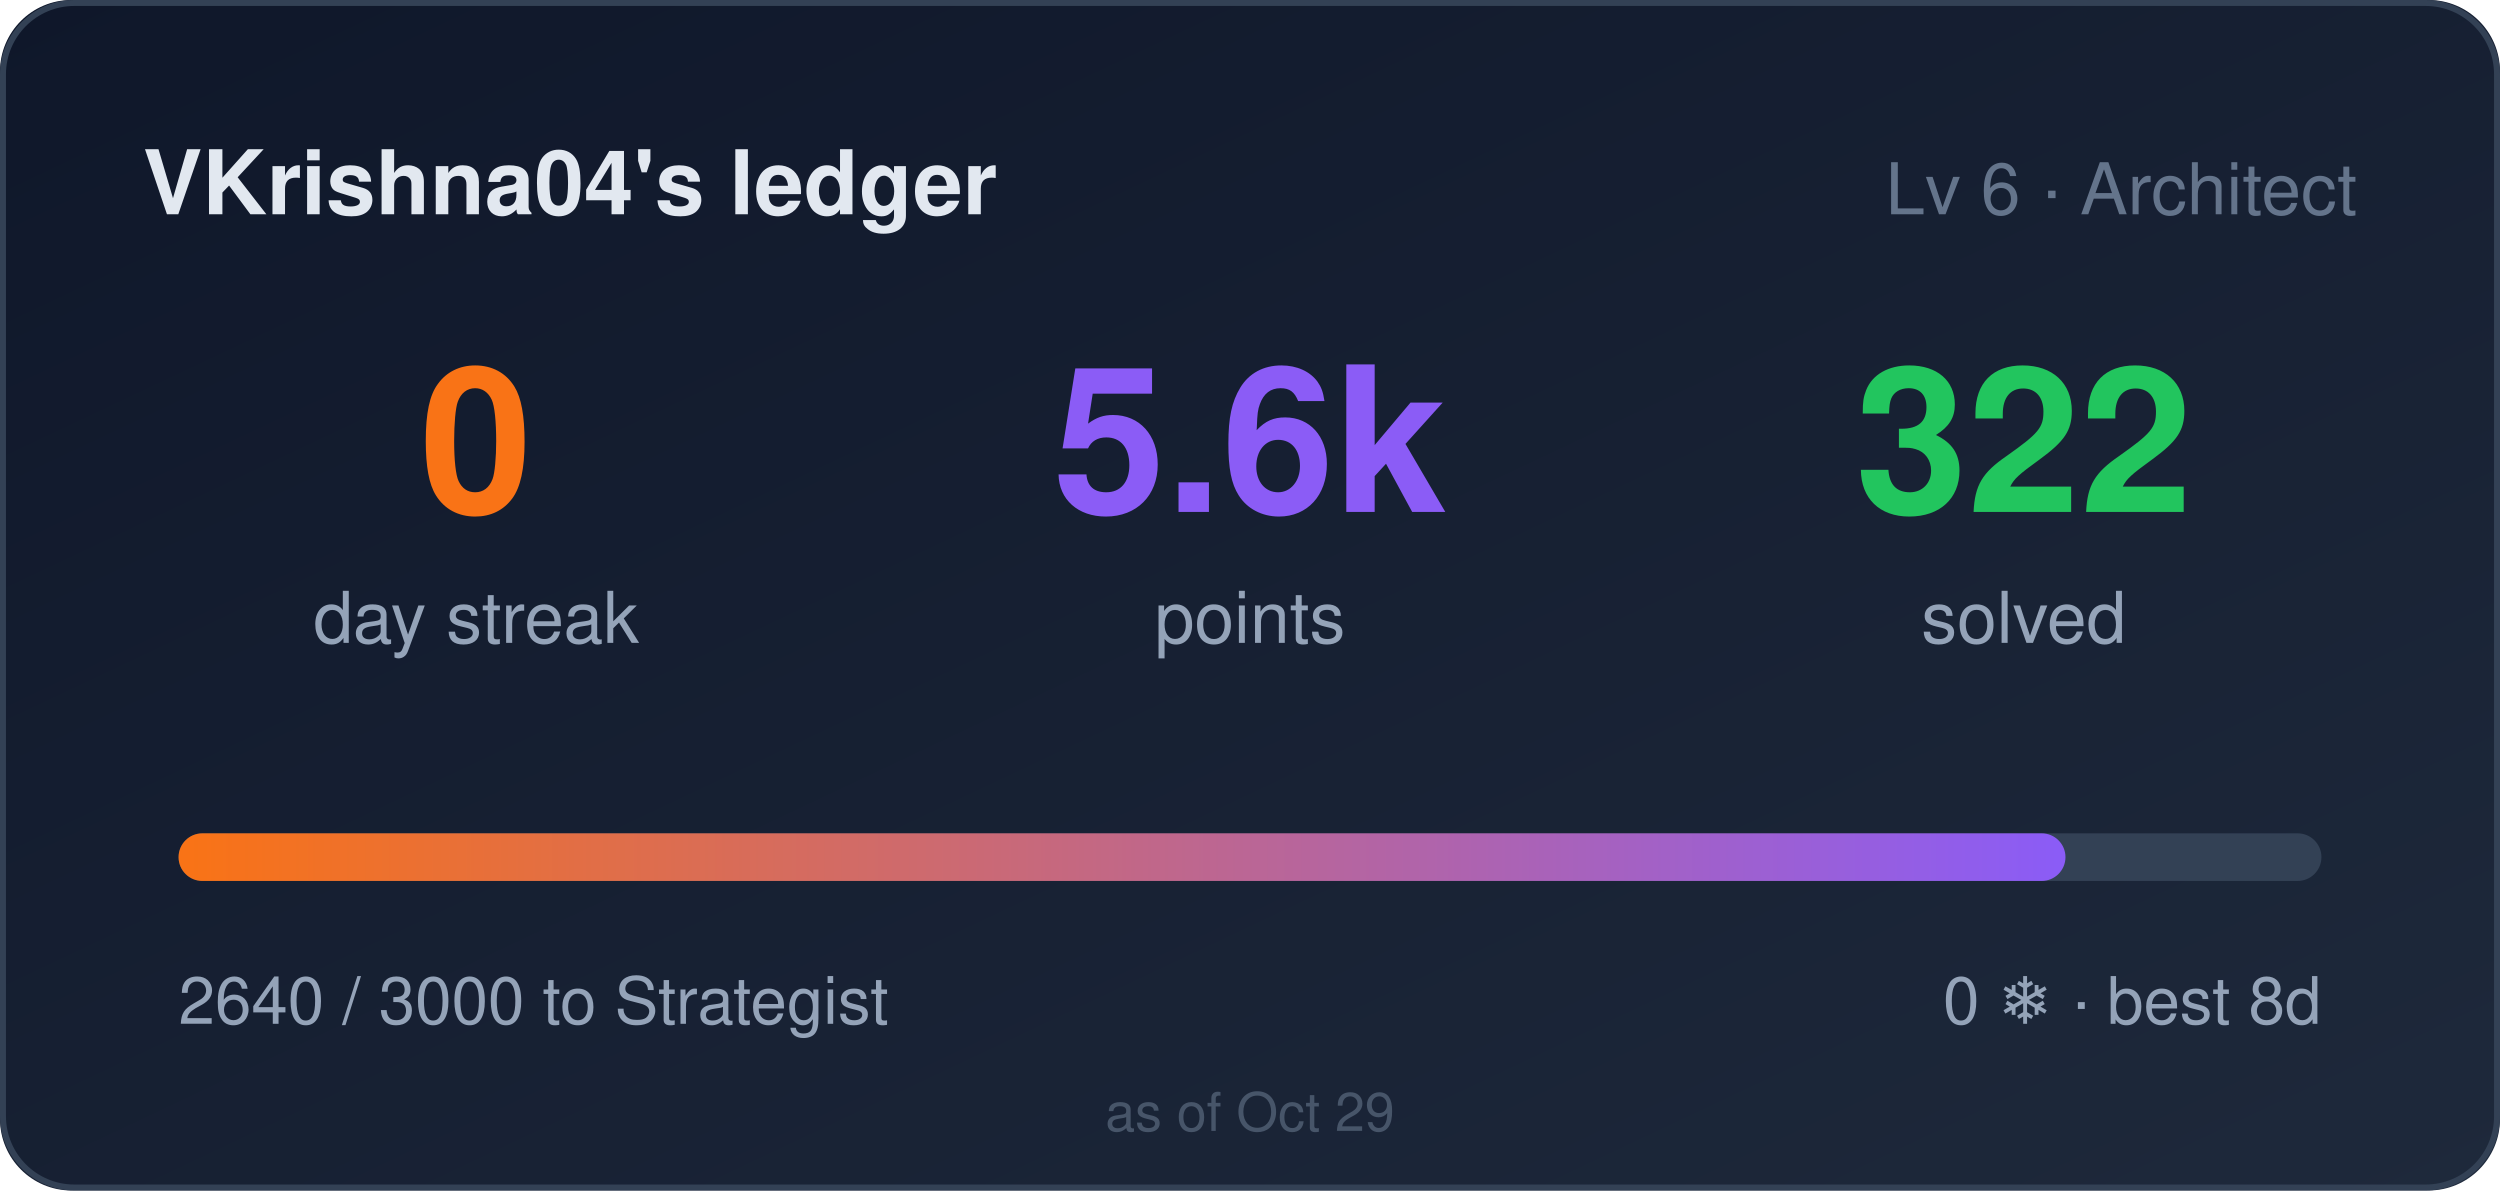
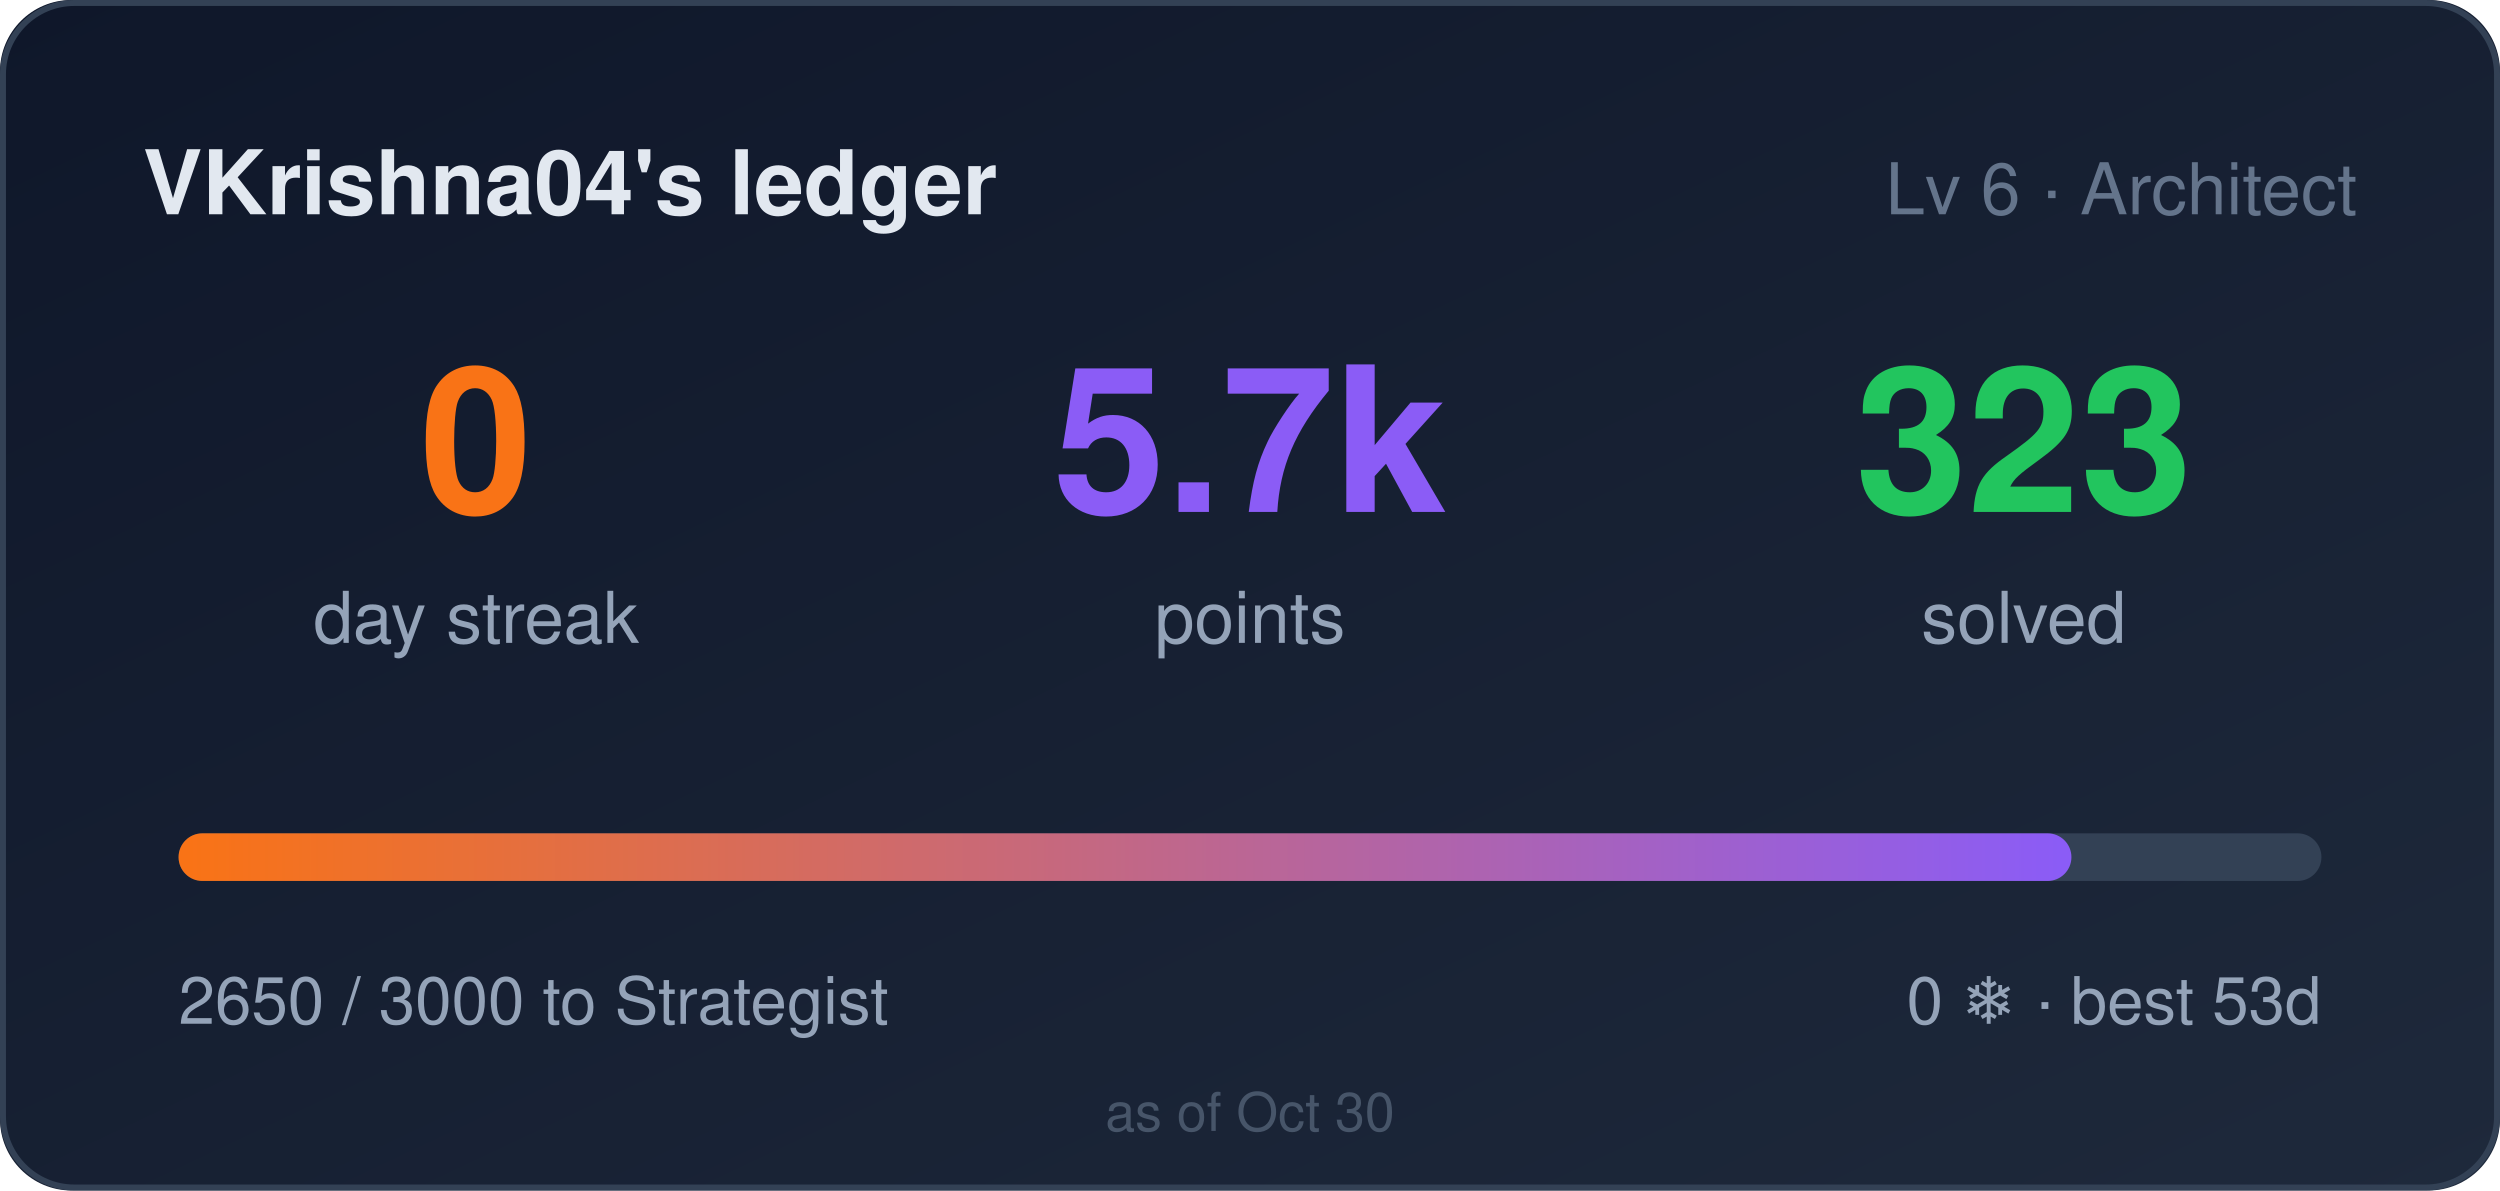
- <svg xmlns="http://www.w3.org/2000/svg" width="420" height="200" role="img" aria-label="VKrishna04's ledger: 0 day streak, 5640 points">
+ <svg xmlns="http://www.w3.org/2000/svg" width="420" height="200" role="img" aria-label="VKrishna04's ledger: 0 day streak, 5650 points">
  <style>
    .bar,.n{transform-box:fill-box}
    .bar{transform-origin:left center}
    @media (prefers-reduced-motion: no-preference){
      .bar{animation:cl-grow .9s cubic-bezier(.22,1,.36,1) both}
      .n{animation:cl-rise .5s ease-out both}
      .n2{animation-delay:.08s}
      .n3{animation-delay:.16s}
    }
    @keyframes cl-grow{from{transform:scaleX(0)}to{transform:scaleX(1)}}
    @keyframes cl-rise{from{opacity:0;transform:translateY(6px)}to{opacity:1;transform:none}}
  </style>
  <defs>
    <linearGradient id="bg" x1="0" y1="0" x2="1" y2="1">
      <stop offset="0" stop-color="#0f172a" />
      <stop offset="1" stop-color="#1e293b" />
    </linearGradient>
    <linearGradient id="bar" x1="0" y1="0" x2="1" y2="0">
      <stop offset="0" stop-color="#f97316" />
      <stop offset="1" stop-color="#8b5cf6" />
    </linearGradient>
  </defs>
  <rect width="420" height="200" rx="12" fill="url(#bg)" />
  <rect x="0.5" y="0.5" width="419" height="199" rx="12" fill="none" stroke="#334155" />
  <text x="24" y="36" fill="#e2e8f0" font-size="15" font-weight="600" font-family="Segoe UI,Helvetica,Arial,sans-serif">VKrishna04's ledger</text>
  <text x="396" y="36" fill="#64748b" font-size="12" text-anchor="end" font-family="Segoe UI,Helvetica,Arial,sans-serif">Lv 6 · Architect</text>
  <g font-family="Segoe UI,Helvetica,Arial,sans-serif">
    <text class="n n1" x="80" y="86" fill="#f97316" font-size="34" font-weight="700" text-anchor="middle">0</text>
    <text x="80" y="108" fill="#94a3b8" font-size="12" text-anchor="middle">day streak</text>
-     <text class="n n2" x="210" y="86" fill="#8b5cf6" font-size="34" font-weight="700" text-anchor="middle">5.6k</text>
+     <text class="n n2" x="210" y="86" fill="#8b5cf6" font-size="34" font-weight="700" text-anchor="middle">5.7k</text>
    <text x="210" y="108" fill="#94a3b8" font-size="12" text-anchor="middle">points</text>
-     <text class="n n3" x="340" y="86" fill="#22c55e" font-size="34" font-weight="700" text-anchor="middle">322</text>
+     <text class="n n3" x="340" y="86" fill="#22c55e" font-size="34" font-weight="700" text-anchor="middle">323</text>
    <text x="340" y="108" fill="#94a3b8" font-size="12" text-anchor="middle">solved</text>
  </g>
  <rect x="30" y="140" width="360" height="8" rx="4" fill="#334155" />
-   <rect class="bar" x="30" y="140" width="317" height="8" rx="4" fill="url(#bar)" />
-   <text x="30" y="172" fill="#94a3b8" font-size="11" font-family="Segoe UI,Helvetica,Arial,sans-serif">2640 / 3000 to Strategist</text>
-   <text x="390" y="172" fill="#94a3b8" font-size="11" text-anchor="end" font-family="Segoe UI,Helvetica,Arial,sans-serif">0 ❄ · best 8d</text>
-   <text x="210" y="190" fill="#475569" font-size="9" text-anchor="middle" font-family="Segoe UI,Helvetica,Arial,sans-serif">as of Oct 29</text>
+   <rect class="bar" x="30" y="140" width="318" height="8" rx="4" fill="url(#bar)" />
+   <text x="30" y="172" fill="#94a3b8" font-size="11" font-family="Segoe UI,Helvetica,Arial,sans-serif">2650 / 3000 to Strategist</text>
+   <text x="390" y="172" fill="#94a3b8" font-size="11" text-anchor="end" font-family="Segoe UI,Helvetica,Arial,sans-serif">0 ❄ · best 53d</text>
+   <text x="210" y="190" fill="#475569" font-size="9" text-anchor="middle" font-family="Segoe UI,Helvetica,Arial,sans-serif">as of Oct 30</text>
</svg>
